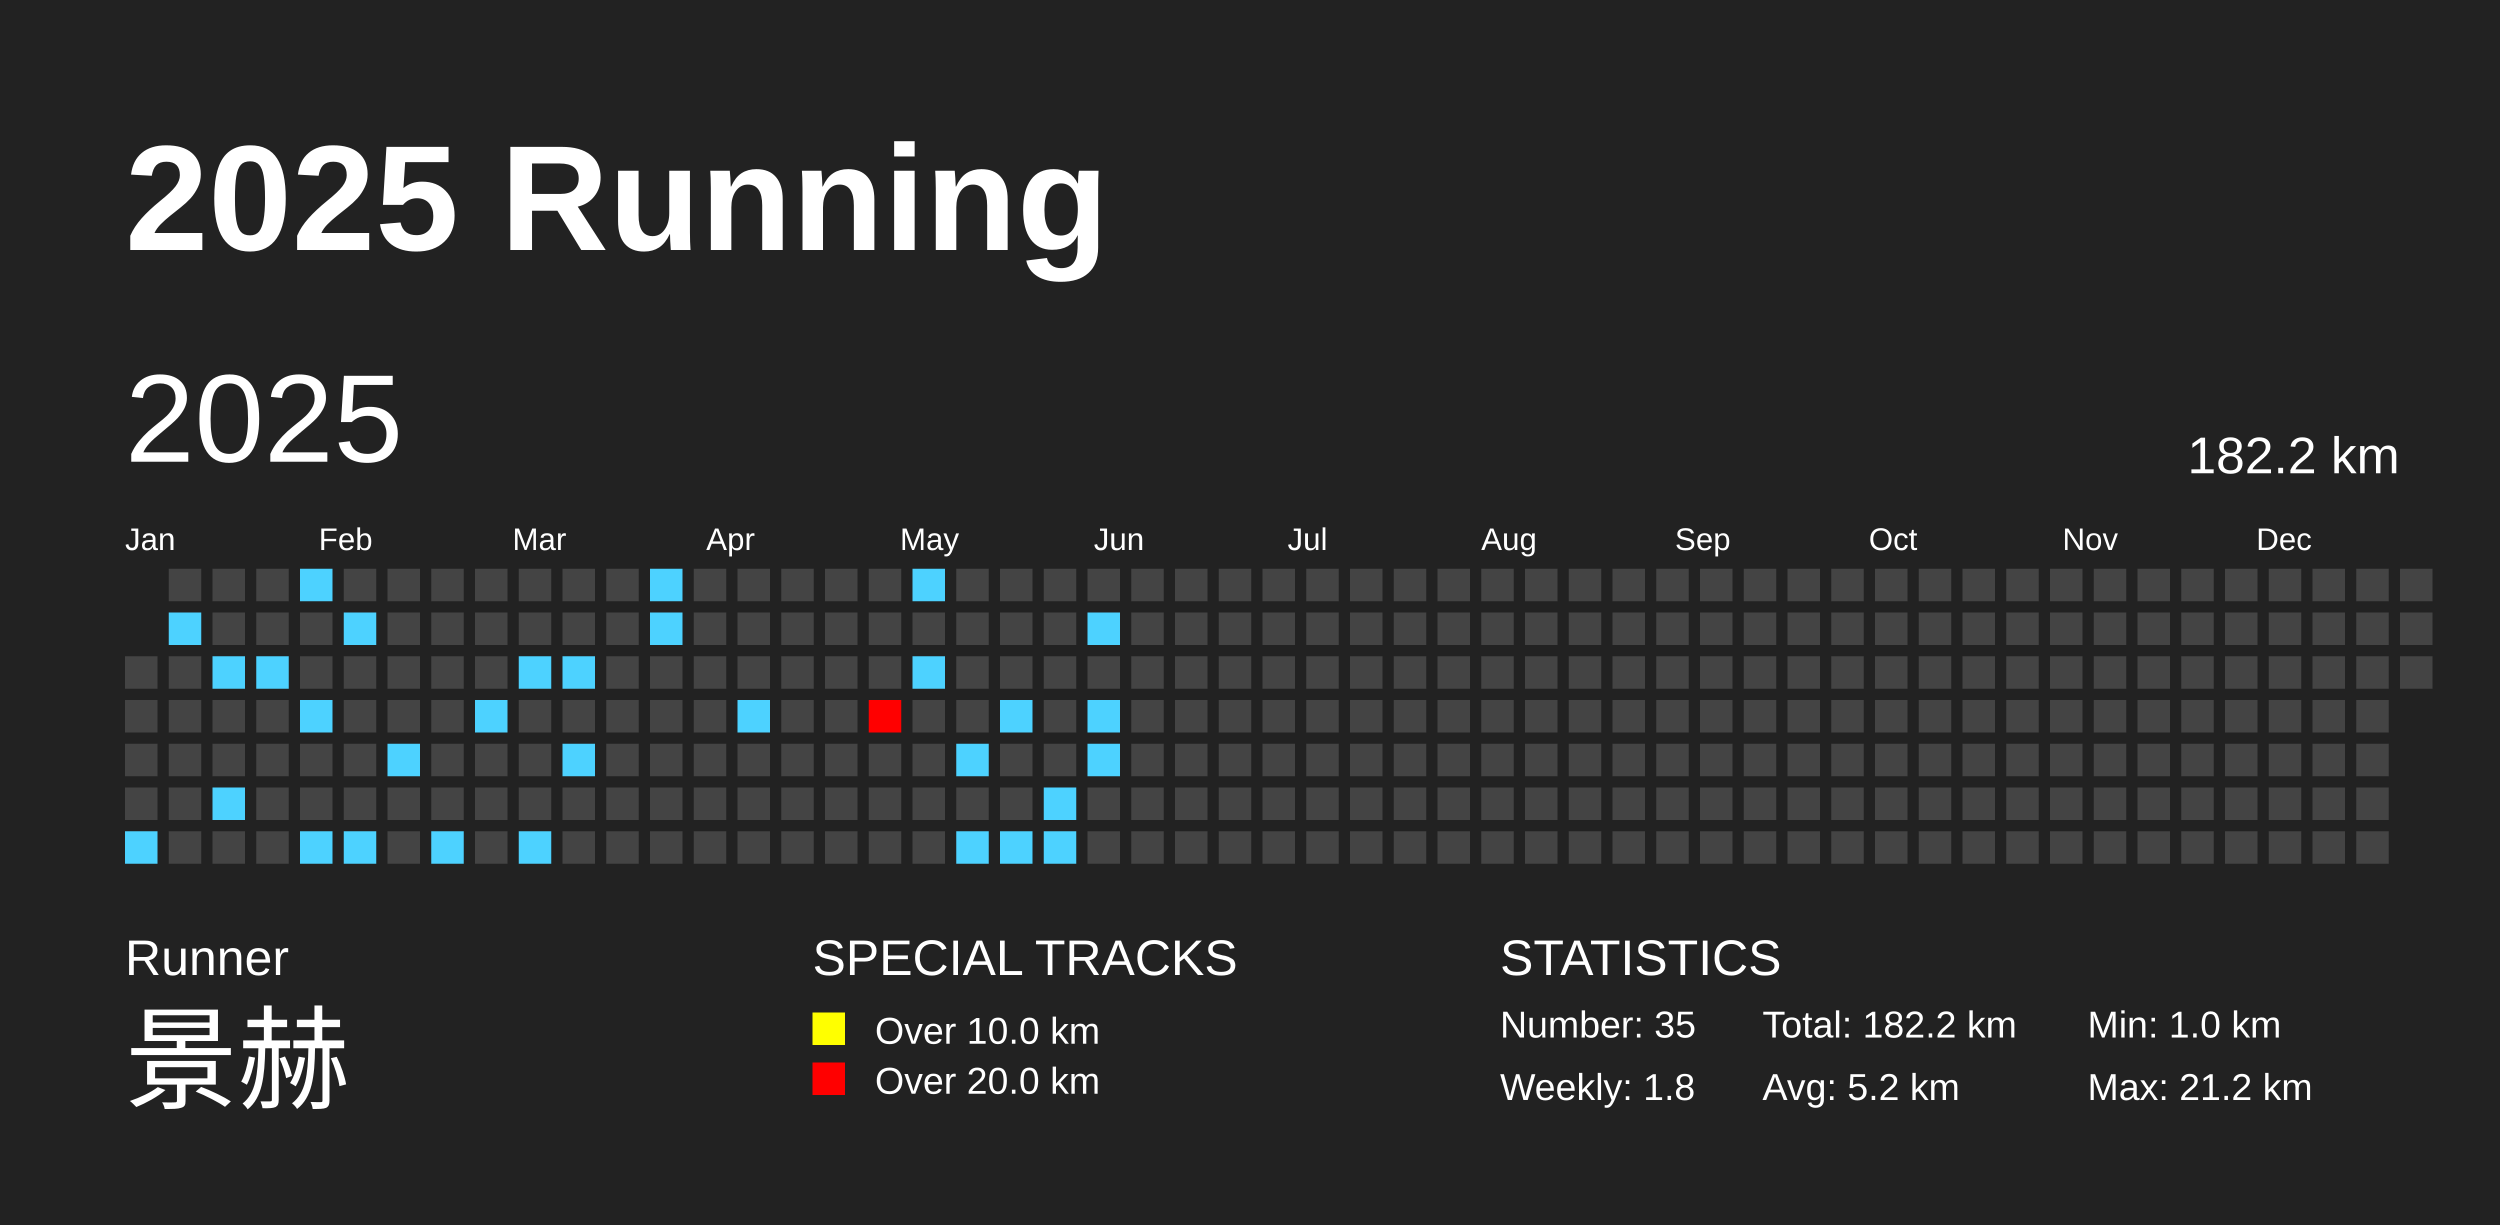
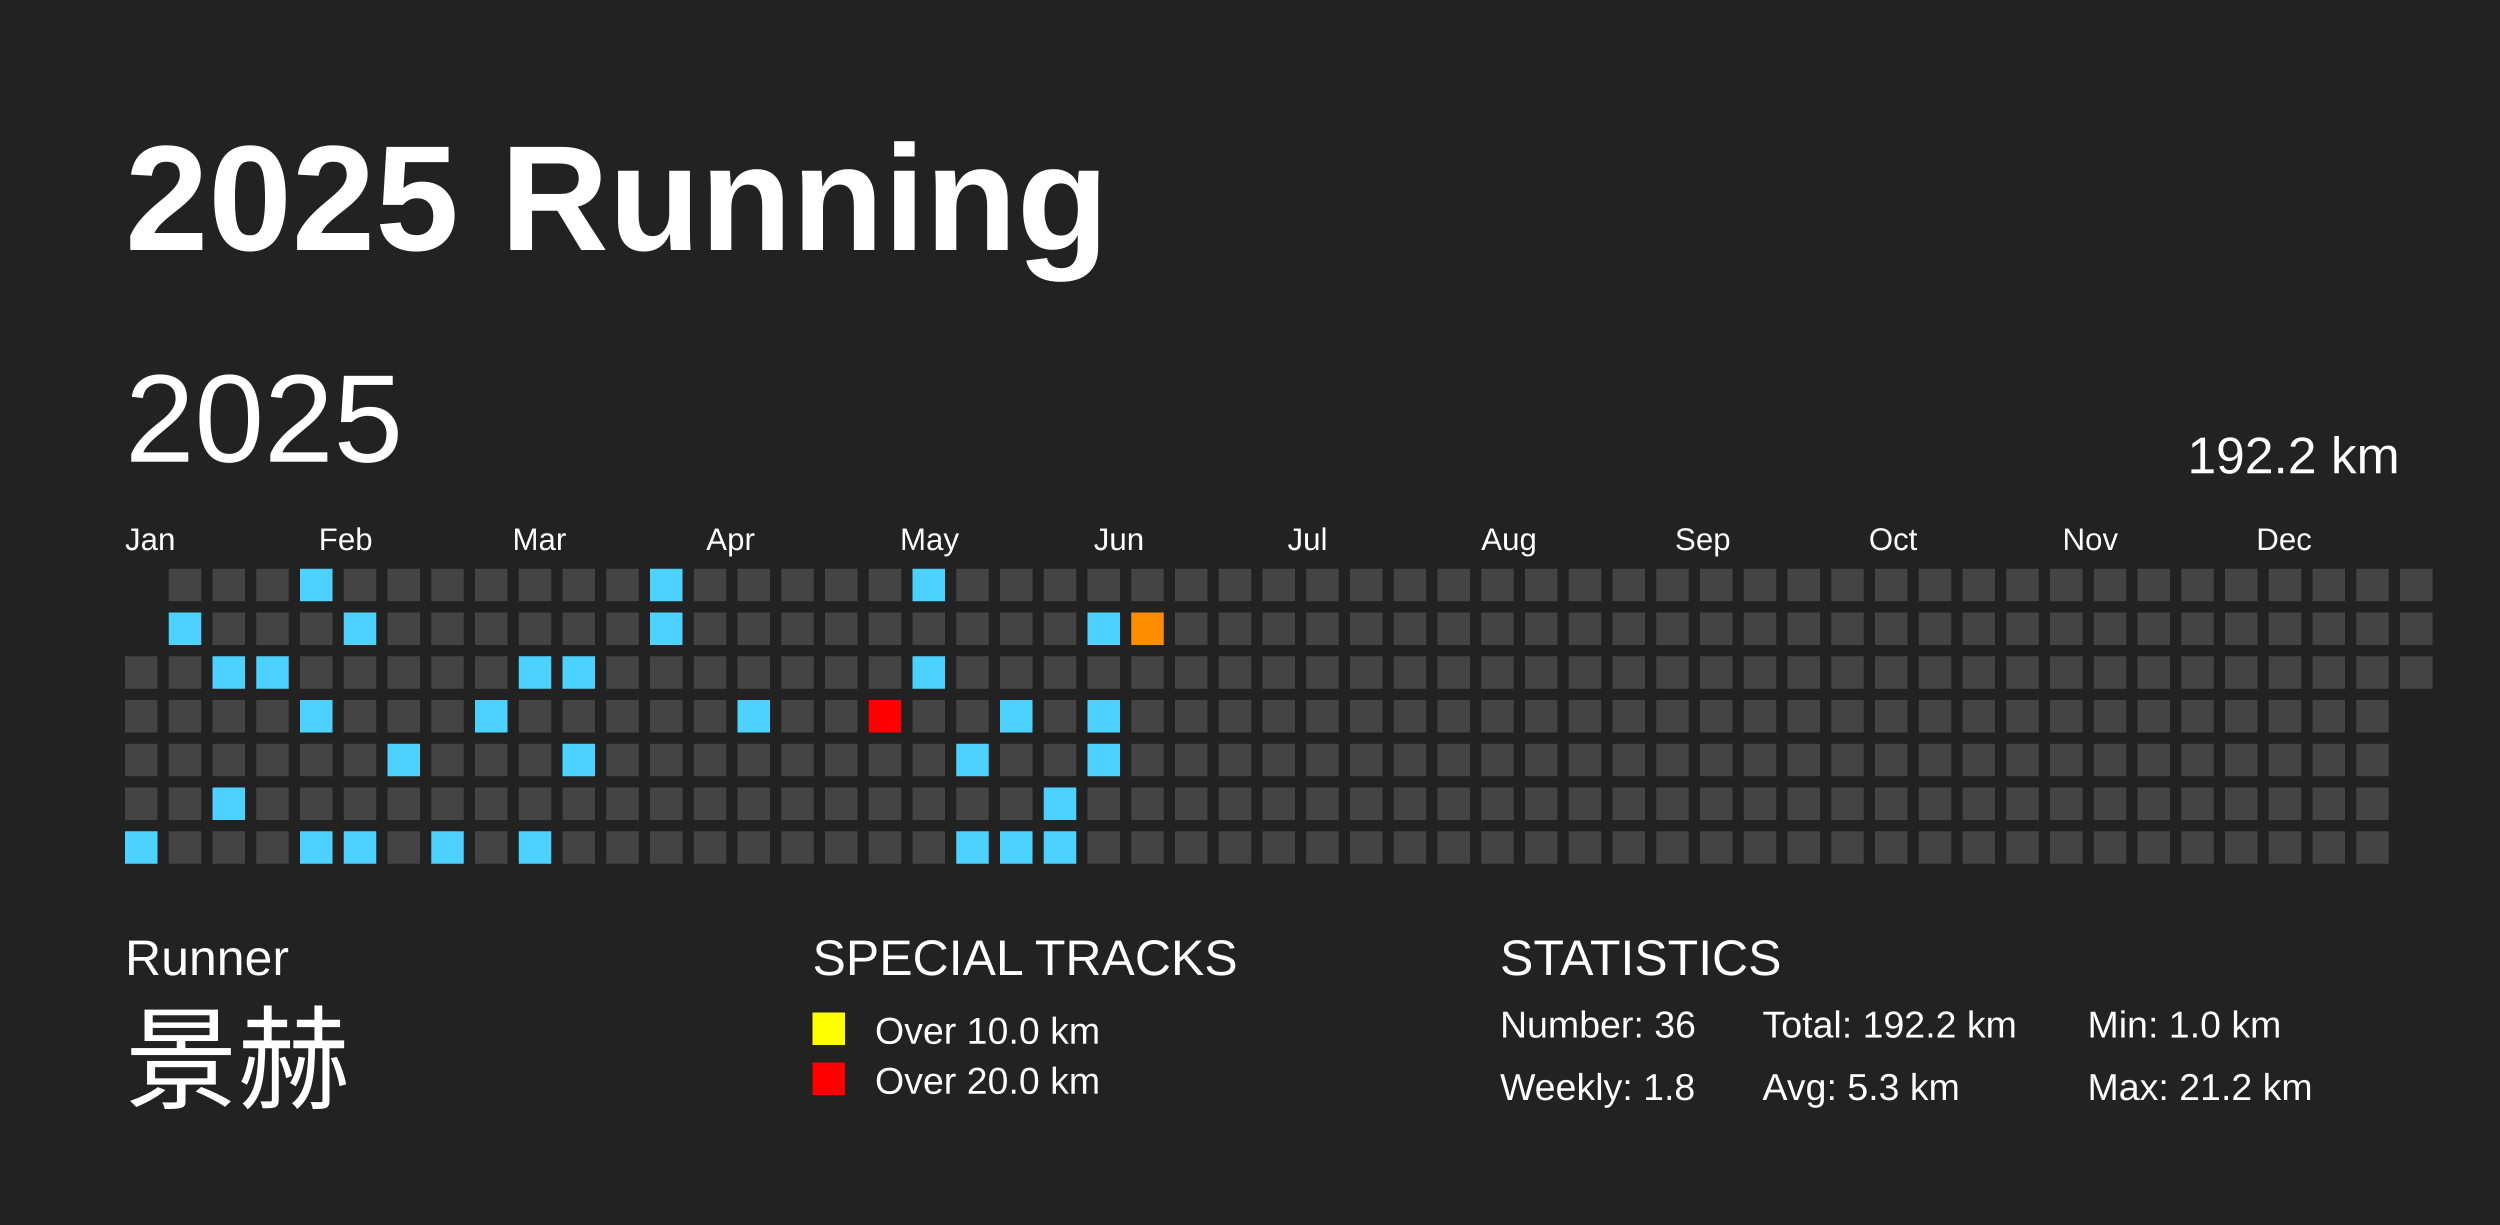
<svg xmlns="http://www.w3.org/2000/svg" baseProfile="full" height="98mm" version="1.1" viewBox="0,0,200,98" width="200mm">
  <defs />
  <rect fill="#222222" height="98" width="200" x="0" y="0" />
  <text fill="#FFFFFF" style="font-size:12px; font-family:Arial; font-weight:bold;" x="10" y="20">2025 Running</text>
  <text fill="#FFFFFF" style="font-size:4px; font-family:Arial" x="10" y="78">Runner</text>
  <text fill="#FFFFFF" style="font-size:9px; font-family:Arial" x="10" y="88">景赫</text>
  <text fill="#FFFFFF" style="font-size:4px; font-family:Arial" x="65" y="78">SPECIAL TRACKS</text>
  <rect fill="yellow" height="2.6" width="2.6" x="65" y="81" />
  <text fill="#FFFFFF" style="font-size:3px; font-family:Arial" x="70" y="83.5">Over 10.0 km</text>
  <rect fill="red" height="2.6" width="2.6" x="65" y="85" />
  <text fill="#FFFFFF" style="font-size:3px; font-family:Arial" x="70" y="87.5">Over 20.0 km</text>
  <text fill="#FFFFFF" style="font-size:4px; font-family:Arial" x="120" y="78">STATISTICS</text>
-   <text fill="#FFFFFF" style="font-size:3px; font-family:Arial" x="120" y="83">Number: 35</text>
+   <text fill="#FFFFFF" style="font-size:3px; font-family:Arial" x="120" y="83">Number: 36</text>
  <text fill="#FFFFFF" style="font-size:3px; font-family:Arial" x="120" y="88">Weekly: 1.8</text>
-   <text fill="#FFFFFF" style="font-size:3px; font-family:Arial" x="141" y="83">Total: 182.2 km</text>
-   <text fill="#FFFFFF" style="font-size:3px; font-family:Arial" x="141" y="88">Avg: 5.2 km</text>
+   <text fill="#FFFFFF" style="font-size:3px; font-family:Arial" x="141" y="83">Total: 192.2 km</text>
+   <text fill="#FFFFFF" style="font-size:3px; font-family:Arial" x="141" y="88">Avg: 5.3 km</text>
  <text fill="#FFFFFF" style="font-size:3px; font-family:Arial" x="167" y="83">Min: 1.0 km</text>
  <text fill="#FFFFFF" style="font-size:3px; font-family:Arial" x="167" y="88">Max: 21.2 km</text>
  <text dominant-baseline="hanging" fill="#FFFFFF" style="font-size:10.0px; font-family:Arial;" x="10" y="30">2025</text>
-   <text dominant-baseline="hanging" fill="#FFFFFF" style="font-size:4.125px; font-family:Arial;" x="175" y="35">182.2 km</text>
+   <text dominant-baseline="hanging" fill="#FFFFFF" style="font-size:4.125px; font-family:Arial;" x="175" y="35">192.2 km</text>
  <text fill="#FFFFFF" style="font-size:2.5px; font-family:Arial" x="10.0" y="44">Jan</text>
  <text fill="#FFFFFF" style="font-size:2.5px; font-family:Arial" x="25.5" y="44">Feb</text>
  <text fill="#FFFFFF" style="font-size:2.5px; font-family:Arial" x="41.0" y="44">Mar</text>
  <text fill="#FFFFFF" style="font-size:2.5px; font-family:Arial" x="56.5" y="44">Apr</text>
  <text fill="#FFFFFF" style="font-size:2.5px; font-family:Arial" x="72.0" y="44">May</text>
  <text fill="#FFFFFF" style="font-size:2.5px; font-family:Arial" x="87.5" y="44">Jun</text>
  <text fill="#FFFFFF" style="font-size:2.5px; font-family:Arial" x="103.0" y="44">Jul</text>
  <text fill="#FFFFFF" style="font-size:2.5px; font-family:Arial" x="118.5" y="44">Aug</text>
  <text fill="#FFFFFF" style="font-size:2.5px; font-family:Arial" x="134.0" y="44">Sep</text>
  <text fill="#FFFFFF" style="font-size:2.5px; font-family:Arial" x="149.5" y="44">Oct</text>
  <text fill="#FFFFFF" style="font-size:2.5px; font-family:Arial" x="165.0" y="44">Nov</text>
  <text fill="#FFFFFF" style="font-size:2.5px; font-family:Arial" x="180.5" y="44">Dec</text>
  <rect fill="#444444" height="2.6" width="2.6" x="10.0" y="52.5" />
  <rect fill="#444444" height="2.6" width="2.6" x="10.0" y="56.0" />
  <rect fill="#444444" height="2.6" width="2.6" x="10.0" y="59.5" />
  <rect fill="#444444" height="2.6" width="2.6" x="10.0" y="63.0" />
  <rect fill="#4dd2ff" height="2.6" width="2.6" x="10.0" y="66.5" />
  <rect fill="#444444" height="2.6" width="2.6" x="13.5" y="45.5" />
  <rect fill="#4dd2ff" height="2.6" width="2.6" x="13.5" y="49.0" />
  <rect fill="#444444" height="2.6" width="2.6" x="13.5" y="52.5" />
  <rect fill="#444444" height="2.6" width="2.6" x="13.5" y="56.0" />
  <rect fill="#444444" height="2.6" width="2.6" x="13.5" y="59.5" />
  <rect fill="#444444" height="2.6" width="2.6" x="13.5" y="63.0" />
  <rect fill="#444444" height="2.6" width="2.6" x="13.5" y="66.5" />
  <rect fill="#444444" height="2.6" width="2.6" x="17.0" y="45.5" />
  <rect fill="#444444" height="2.6" width="2.6" x="17.0" y="49.0" />
  <rect fill="#4dd2ff" height="2.6" width="2.6" x="17.0" y="52.5" />
  <rect fill="#444444" height="2.6" width="2.6" x="17.0" y="56.0" />
  <rect fill="#444444" height="2.6" width="2.6" x="17.0" y="59.5" />
  <rect fill="#4dd2ff" height="2.6" width="2.6" x="17.0" y="63.0" />
  <rect fill="#444444" height="2.6" width="2.6" x="17.0" y="66.5" />
  <rect fill="#444444" height="2.6" width="2.6" x="20.5" y="45.5" />
  <rect fill="#444444" height="2.6" width="2.6" x="20.5" y="49.0" />
  <rect fill="#4dd2ff" height="2.6" width="2.6" x="20.5" y="52.5" />
  <rect fill="#444444" height="2.6" width="2.6" x="20.5" y="56.0" />
  <rect fill="#444444" height="2.6" width="2.6" x="20.5" y="59.5" />
  <rect fill="#444444" height="2.6" width="2.6" x="20.5" y="63.0" />
  <rect fill="#444444" height="2.6" width="2.6" x="20.5" y="66.5" />
  <rect fill="#4dd2ff" height="2.6" width="2.6" x="24.0" y="45.5" />
  <rect fill="#444444" height="2.6" width="2.6" x="24.0" y="49.0" />
  <rect fill="#444444" height="2.6" width="2.6" x="24.0" y="52.5" />
  <rect fill="#4dd2ff" height="2.6" width="2.6" x="24.0" y="56.0" />
  <rect fill="#444444" height="2.6" width="2.6" x="24.0" y="59.5" />
  <rect fill="#444444" height="2.6" width="2.6" x="24.0" y="63.0" />
  <rect fill="#4dd2ff" height="2.6" width="2.6" x="24.0" y="66.5" />
  <rect fill="#444444" height="2.6" width="2.6" x="27.5" y="45.5" />
  <rect fill="#4dd2ff" height="2.6" width="2.6" x="27.5" y="49.0" />
  <rect fill="#444444" height="2.6" width="2.6" x="27.5" y="52.5" />
  <rect fill="#444444" height="2.6" width="2.6" x="27.5" y="56.0" />
  <rect fill="#444444" height="2.6" width="2.6" x="27.5" y="59.5" />
  <rect fill="#444444" height="2.6" width="2.6" x="27.5" y="63.0" />
  <rect fill="#4dd2ff" height="2.6" width="2.6" x="27.5" y="66.5" />
  <rect fill="#444444" height="2.6" width="2.6" x="31.0" y="45.5" />
  <rect fill="#444444" height="2.6" width="2.6" x="31.0" y="49.0" />
  <rect fill="#444444" height="2.6" width="2.6" x="31.0" y="52.5" />
  <rect fill="#444444" height="2.6" width="2.6" x="31.0" y="56.0" />
  <rect fill="#4dd2ff" height="2.6" width="2.6" x="31.0" y="59.5" />
  <rect fill="#444444" height="2.6" width="2.6" x="31.0" y="63.0" />
  <rect fill="#444444" height="2.6" width="2.6" x="31.0" y="66.5" />
  <rect fill="#444444" height="2.6" width="2.6" x="34.5" y="45.5" />
  <rect fill="#444444" height="2.6" width="2.6" x="34.5" y="49.0" />
  <rect fill="#444444" height="2.6" width="2.6" x="34.5" y="52.5" />
  <rect fill="#444444" height="2.6" width="2.6" x="34.5" y="56.0" />
  <rect fill="#444444" height="2.6" width="2.6" x="34.5" y="59.5" />
  <rect fill="#444444" height="2.6" width="2.6" x="34.5" y="63.0" />
  <rect fill="#4dd2ff" height="2.6" width="2.6" x="34.5" y="66.5" />
  <rect fill="#444444" height="2.6" width="2.6" x="38.0" y="45.5" />
  <rect fill="#444444" height="2.6" width="2.6" x="38.0" y="49.0" />
  <rect fill="#444444" height="2.6" width="2.6" x="38.0" y="52.5" />
  <rect fill="#4dd2ff" height="2.6" width="2.6" x="38.0" y="56.0" />
  <rect fill="#444444" height="2.6" width="2.6" x="38.0" y="59.5" />
  <rect fill="#444444" height="2.6" width="2.6" x="38.0" y="63.0" />
  <rect fill="#444444" height="2.6" width="2.6" x="38.0" y="66.5" />
  <rect fill="#444444" height="2.6" width="2.6" x="41.5" y="45.5" />
  <rect fill="#444444" height="2.6" width="2.6" x="41.5" y="49.0" />
  <rect fill="#4dd2ff" height="2.6" width="2.6" x="41.5" y="52.5" />
  <rect fill="#444444" height="2.6" width="2.6" x="41.5" y="56.0" />
  <rect fill="#444444" height="2.6" width="2.6" x="41.5" y="59.5" />
  <rect fill="#444444" height="2.6" width="2.6" x="41.5" y="63.0" />
  <rect fill="#4dd2ff" height="2.6" width="2.6" x="41.5" y="66.5" />
  <rect fill="#444444" height="2.6" width="2.6" x="45.0" y="45.5" />
  <rect fill="#444444" height="2.6" width="2.6" x="45.0" y="49.0" />
  <rect fill="#4dd2ff" height="2.6" width="2.6" x="45.0" y="52.5" />
  <rect fill="#444444" height="2.6" width="2.6" x="45.0" y="56.0" />
  <rect fill="#4dd2ff" height="2.6" width="2.6" x="45.0" y="59.5" />
  <rect fill="#444444" height="2.6" width="2.6" x="45.0" y="63.0" />
  <rect fill="#444444" height="2.6" width="2.6" x="45.0" y="66.5" />
  <rect fill="#444444" height="2.6" width="2.6" x="48.5" y="45.5" />
  <rect fill="#444444" height="2.6" width="2.6" x="48.5" y="49.0" />
  <rect fill="#444444" height="2.6" width="2.6" x="48.5" y="52.5" />
  <rect fill="#444444" height="2.6" width="2.6" x="48.5" y="56.0" />
  <rect fill="#444444" height="2.6" width="2.6" x="48.5" y="59.5" />
  <rect fill="#444444" height="2.6" width="2.6" x="48.5" y="63.0" />
  <rect fill="#444444" height="2.6" width="2.6" x="48.5" y="66.5" />
  <rect fill="#4dd2ff" height="2.6" width="2.6" x="52.0" y="45.5" />
  <rect fill="#4dd2ff" height="2.6" width="2.6" x="52.0" y="49.0" />
  <rect fill="#444444" height="2.6" width="2.6" x="52.0" y="52.5" />
  <rect fill="#444444" height="2.6" width="2.6" x="52.0" y="56.0" />
  <rect fill="#444444" height="2.6" width="2.6" x="52.0" y="59.5" />
  <rect fill="#444444" height="2.6" width="2.6" x="52.0" y="63.0" />
  <rect fill="#444444" height="2.6" width="2.6" x="52.0" y="66.5" />
  <rect fill="#444444" height="2.6" width="2.6" x="55.5" y="45.5" />
  <rect fill="#444444" height="2.6" width="2.6" x="55.5" y="49.0" />
  <rect fill="#444444" height="2.6" width="2.6" x="55.5" y="52.5" />
  <rect fill="#444444" height="2.6" width="2.6" x="55.5" y="56.0" />
  <rect fill="#444444" height="2.6" width="2.6" x="55.5" y="59.5" />
  <rect fill="#444444" height="2.6" width="2.6" x="55.5" y="63.0" />
  <rect fill="#444444" height="2.6" width="2.6" x="55.5" y="66.5" />
  <rect fill="#444444" height="2.6" width="2.6" x="59.0" y="45.5" />
  <rect fill="#444444" height="2.6" width="2.6" x="59.0" y="49.0" />
  <rect fill="#444444" height="2.6" width="2.6" x="59.0" y="52.5" />
  <rect fill="#4dd2ff" height="2.6" width="2.6" x="59.0" y="56.0" />
  <rect fill="#444444" height="2.6" width="2.6" x="59.0" y="59.5" />
  <rect fill="#444444" height="2.6" width="2.6" x="59.0" y="63.0" />
  <rect fill="#444444" height="2.6" width="2.6" x="59.0" y="66.5" />
  <rect fill="#444444" height="2.6" width="2.6" x="62.5" y="45.5" />
  <rect fill="#444444" height="2.6" width="2.6" x="62.5" y="49.0" />
  <rect fill="#444444" height="2.6" width="2.6" x="62.5" y="52.5" />
  <rect fill="#444444" height="2.6" width="2.6" x="62.5" y="56.0" />
  <rect fill="#444444" height="2.6" width="2.6" x="62.5" y="59.5" />
  <rect fill="#444444" height="2.6" width="2.6" x="62.5" y="63.0" />
  <rect fill="#444444" height="2.6" width="2.6" x="62.5" y="66.5" />
  <rect fill="#444444" height="2.6" width="2.6" x="66.0" y="45.5" />
  <rect fill="#444444" height="2.6" width="2.6" x="66.0" y="49.0" />
  <rect fill="#444444" height="2.6" width="2.6" x="66.0" y="52.5" />
  <rect fill="#444444" height="2.6" width="2.6" x="66.0" y="56.0" />
  <rect fill="#444444" height="2.6" width="2.6" x="66.0" y="59.5" />
  <rect fill="#444444" height="2.6" width="2.6" x="66.0" y="63.0" />
  <rect fill="#444444" height="2.6" width="2.6" x="66.0" y="66.5" />
  <rect fill="#444444" height="2.6" width="2.6" x="69.5" y="45.5" />
  <rect fill="#444444" height="2.6" width="2.6" x="69.5" y="49.0" />
  <rect fill="#444444" height="2.6" width="2.6" x="69.5" y="52.5" />
  <rect fill="red" height="2.6" width="2.6" x="69.5" y="56.0" />
  <rect fill="#444444" height="2.6" width="2.6" x="69.5" y="59.5" />
  <rect fill="#444444" height="2.6" width="2.6" x="69.5" y="63.0" />
  <rect fill="#444444" height="2.6" width="2.6" x="69.5" y="66.5" />
  <rect fill="#4dd2ff" height="2.6" width="2.6" x="73.0" y="45.5" />
  <rect fill="#444444" height="2.6" width="2.6" x="73.0" y="49.0" />
  <rect fill="#4dd2ff" height="2.6" width="2.6" x="73.0" y="52.5" />
  <rect fill="#444444" height="2.6" width="2.6" x="73.0" y="56.0" />
  <rect fill="#444444" height="2.6" width="2.6" x="73.0" y="59.5" />
  <rect fill="#444444" height="2.6" width="2.6" x="73.0" y="63.0" />
  <rect fill="#444444" height="2.6" width="2.6" x="73.0" y="66.5" />
  <rect fill="#444444" height="2.6" width="2.6" x="76.5" y="45.5" />
  <rect fill="#444444" height="2.6" width="2.6" x="76.5" y="49.0" />
  <rect fill="#444444" height="2.6" width="2.6" x="76.5" y="52.5" />
  <rect fill="#444444" height="2.6" width="2.6" x="76.5" y="56.0" />
  <rect fill="#4dd2ff" height="2.6" width="2.6" x="76.5" y="59.5" />
  <rect fill="#444444" height="2.6" width="2.6" x="76.5" y="63.0" />
  <rect fill="#4dd2ff" height="2.6" width="2.6" x="76.5" y="66.5" />
  <rect fill="#444444" height="2.6" width="2.6" x="80.0" y="45.5" />
  <rect fill="#444444" height="2.6" width="2.6" x="80.0" y="49.0" />
  <rect fill="#444444" height="2.6" width="2.6" x="80.0" y="52.5" />
  <rect fill="#4dd2ff" height="2.6" width="2.6" x="80.0" y="56.0" />
  <rect fill="#444444" height="2.6" width="2.6" x="80.0" y="59.5" />
  <rect fill="#444444" height="2.6" width="2.6" x="80.0" y="63.0" />
  <rect fill="#4dd2ff" height="2.6" width="2.6" x="80.0" y="66.5" />
  <rect fill="#444444" height="2.6" width="2.6" x="83.5" y="45.5" />
  <rect fill="#444444" height="2.6" width="2.6" x="83.5" y="49.0" />
  <rect fill="#444444" height="2.6" width="2.6" x="83.5" y="52.5" />
  <rect fill="#444444" height="2.6" width="2.6" x="83.5" y="56.0" />
  <rect fill="#444444" height="2.6" width="2.6" x="83.5" y="59.5" />
  <rect fill="#4dd2ff" height="2.6" width="2.6" x="83.5" y="63.0" />
  <rect fill="#4dd2ff" height="2.6" width="2.6" x="83.5" y="66.5" />
  <rect fill="#444444" height="2.6" width="2.6" x="87.0" y="45.5" />
  <rect fill="#4dd2ff" height="2.6" width="2.6" x="87.0" y="49.0" />
  <rect fill="#444444" height="2.6" width="2.6" x="87.0" y="52.5" />
  <rect fill="#4dd2ff" height="2.6" width="2.6" x="87.0" y="56.0" />
  <rect fill="#4dd2ff" height="2.6" width="2.6" x="87.0" y="59.5" />
  <rect fill="#444444" height="2.6" width="2.6" x="87.0" y="63.0" />
  <rect fill="#444444" height="2.6" width="2.6" x="87.0" y="66.5" />
  <rect fill="#444444" height="2.6" width="2.6" x="90.5" y="45.5" />
-   <rect fill="#444444" height="2.6" width="2.6" x="90.5" y="49.0" />
+   <rect fill="#ff8d00" height="2.6" width="2.6" x="90.5" y="49.0" />
  <rect fill="#444444" height="2.6" width="2.6" x="90.5" y="52.5" />
  <rect fill="#444444" height="2.6" width="2.6" x="90.5" y="56.0" />
  <rect fill="#444444" height="2.6" width="2.6" x="90.5" y="59.5" />
  <rect fill="#444444" height="2.6" width="2.6" x="90.5" y="63.0" />
  <rect fill="#444444" height="2.6" width="2.6" x="90.5" y="66.5" />
  <rect fill="#444444" height="2.6" width="2.6" x="94.0" y="45.5" />
  <rect fill="#444444" height="2.6" width="2.6" x="94.0" y="49.0" />
  <rect fill="#444444" height="2.6" width="2.6" x="94.0" y="52.5" />
  <rect fill="#444444" height="2.6" width="2.6" x="94.0" y="56.0" />
  <rect fill="#444444" height="2.6" width="2.6" x="94.0" y="59.5" />
  <rect fill="#444444" height="2.6" width="2.6" x="94.0" y="63.0" />
  <rect fill="#444444" height="2.6" width="2.6" x="94.0" y="66.5" />
  <rect fill="#444444" height="2.6" width="2.6" x="97.5" y="45.5" />
  <rect fill="#444444" height="2.6" width="2.6" x="97.5" y="49.0" />
  <rect fill="#444444" height="2.6" width="2.6" x="97.5" y="52.5" />
  <rect fill="#444444" height="2.6" width="2.6" x="97.5" y="56.0" />
  <rect fill="#444444" height="2.6" width="2.6" x="97.5" y="59.5" />
  <rect fill="#444444" height="2.6" width="2.6" x="97.5" y="63.0" />
  <rect fill="#444444" height="2.6" width="2.6" x="97.5" y="66.5" />
  <rect fill="#444444" height="2.6" width="2.6" x="101.0" y="45.5" />
  <rect fill="#444444" height="2.6" width="2.6" x="101.0" y="49.0" />
  <rect fill="#444444" height="2.6" width="2.6" x="101.0" y="52.5" />
  <rect fill="#444444" height="2.6" width="2.6" x="101.0" y="56.0" />
  <rect fill="#444444" height="2.6" width="2.6" x="101.0" y="59.5" />
  <rect fill="#444444" height="2.6" width="2.6" x="101.0" y="63.0" />
  <rect fill="#444444" height="2.6" width="2.6" x="101.0" y="66.5" />
  <rect fill="#444444" height="2.6" width="2.6" x="104.5" y="45.5" />
  <rect fill="#444444" height="2.6" width="2.6" x="104.5" y="49.0" />
  <rect fill="#444444" height="2.6" width="2.6" x="104.5" y="52.5" />
  <rect fill="#444444" height="2.6" width="2.6" x="104.5" y="56.0" />
  <rect fill="#444444" height="2.6" width="2.6" x="104.5" y="59.5" />
  <rect fill="#444444" height="2.6" width="2.6" x="104.5" y="63.0" />
  <rect fill="#444444" height="2.6" width="2.6" x="104.5" y="66.5" />
  <rect fill="#444444" height="2.6" width="2.6" x="108.0" y="45.5" />
  <rect fill="#444444" height="2.6" width="2.6" x="108.0" y="49.0" />
  <rect fill="#444444" height="2.6" width="2.6" x="108.0" y="52.5" />
  <rect fill="#444444" height="2.6" width="2.6" x="108.0" y="56.0" />
  <rect fill="#444444" height="2.6" width="2.6" x="108.0" y="59.5" />
  <rect fill="#444444" height="2.6" width="2.6" x="108.0" y="63.0" />
  <rect fill="#444444" height="2.6" width="2.6" x="108.0" y="66.5" />
  <rect fill="#444444" height="2.6" width="2.6" x="111.5" y="45.5" />
  <rect fill="#444444" height="2.6" width="2.6" x="111.5" y="49.0" />
  <rect fill="#444444" height="2.6" width="2.6" x="111.5" y="52.5" />
  <rect fill="#444444" height="2.6" width="2.6" x="111.5" y="56.0" />
  <rect fill="#444444" height="2.6" width="2.6" x="111.5" y="59.5" />
  <rect fill="#444444" height="2.6" width="2.6" x="111.5" y="63.0" />
  <rect fill="#444444" height="2.6" width="2.6" x="111.5" y="66.5" />
  <rect fill="#444444" height="2.6" width="2.6" x="115.0" y="45.5" />
  <rect fill="#444444" height="2.6" width="2.6" x="115.0" y="49.0" />
  <rect fill="#444444" height="2.6" width="2.6" x="115.0" y="52.5" />
  <rect fill="#444444" height="2.6" width="2.6" x="115.0" y="56.0" />
  <rect fill="#444444" height="2.6" width="2.6" x="115.0" y="59.5" />
  <rect fill="#444444" height="2.6" width="2.6" x="115.0" y="63.0" />
  <rect fill="#444444" height="2.6" width="2.6" x="115.0" y="66.5" />
  <rect fill="#444444" height="2.6" width="2.6" x="118.5" y="45.5" />
  <rect fill="#444444" height="2.6" width="2.6" x="118.5" y="49.0" />
  <rect fill="#444444" height="2.6" width="2.6" x="118.5" y="52.5" />
  <rect fill="#444444" height="2.6" width="2.6" x="118.5" y="56.0" />
  <rect fill="#444444" height="2.6" width="2.6" x="118.5" y="59.5" />
  <rect fill="#444444" height="2.6" width="2.6" x="118.5" y="63.0" />
  <rect fill="#444444" height="2.6" width="2.6" x="118.5" y="66.5" />
  <rect fill="#444444" height="2.6" width="2.6" x="122.0" y="45.5" />
  <rect fill="#444444" height="2.6" width="2.6" x="122.0" y="49.0" />
  <rect fill="#444444" height="2.6" width="2.6" x="122.0" y="52.5" />
  <rect fill="#444444" height="2.6" width="2.6" x="122.0" y="56.0" />
  <rect fill="#444444" height="2.6" width="2.6" x="122.0" y="59.5" />
  <rect fill="#444444" height="2.6" width="2.6" x="122.0" y="63.0" />
  <rect fill="#444444" height="2.6" width="2.6" x="122.0" y="66.5" />
  <rect fill="#444444" height="2.6" width="2.6" x="125.5" y="45.5" />
  <rect fill="#444444" height="2.6" width="2.6" x="125.5" y="49.0" />
  <rect fill="#444444" height="2.6" width="2.6" x="125.5" y="52.5" />
  <rect fill="#444444" height="2.6" width="2.6" x="125.5" y="56.0" />
  <rect fill="#444444" height="2.6" width="2.6" x="125.5" y="59.5" />
  <rect fill="#444444" height="2.6" width="2.6" x="125.5" y="63.0" />
  <rect fill="#444444" height="2.6" width="2.6" x="125.5" y="66.5" />
  <rect fill="#444444" height="2.6" width="2.6" x="129.0" y="45.5" />
  <rect fill="#444444" height="2.6" width="2.6" x="129.0" y="49.0" />
  <rect fill="#444444" height="2.6" width="2.6" x="129.0" y="52.5" />
  <rect fill="#444444" height="2.6" width="2.6" x="129.0" y="56.0" />
  <rect fill="#444444" height="2.6" width="2.6" x="129.0" y="59.5" />
  <rect fill="#444444" height="2.6" width="2.6" x="129.0" y="63.0" />
  <rect fill="#444444" height="2.6" width="2.6" x="129.0" y="66.5" />
  <rect fill="#444444" height="2.6" width="2.6" x="132.5" y="45.5" />
  <rect fill="#444444" height="2.6" width="2.6" x="132.5" y="49.0" />
  <rect fill="#444444" height="2.6" width="2.6" x="132.5" y="52.5" />
  <rect fill="#444444" height="2.6" width="2.6" x="132.5" y="56.0" />
  <rect fill="#444444" height="2.6" width="2.6" x="132.5" y="59.5" />
  <rect fill="#444444" height="2.6" width="2.6" x="132.5" y="63.0" />
  <rect fill="#444444" height="2.6" width="2.6" x="132.5" y="66.5" />
  <rect fill="#444444" height="2.6" width="2.6" x="136.0" y="45.5" />
  <rect fill="#444444" height="2.6" width="2.6" x="136.0" y="49.0" />
  <rect fill="#444444" height="2.6" width="2.6" x="136.0" y="52.5" />
  <rect fill="#444444" height="2.6" width="2.6" x="136.0" y="56.0" />
  <rect fill="#444444" height="2.6" width="2.6" x="136.0" y="59.5" />
  <rect fill="#444444" height="2.6" width="2.6" x="136.0" y="63.0" />
  <rect fill="#444444" height="2.6" width="2.6" x="136.0" y="66.5" />
  <rect fill="#444444" height="2.6" width="2.6" x="139.5" y="45.5" />
  <rect fill="#444444" height="2.6" width="2.6" x="139.5" y="49.0" />
  <rect fill="#444444" height="2.6" width="2.6" x="139.5" y="52.5" />
  <rect fill="#444444" height="2.6" width="2.6" x="139.5" y="56.0" />
  <rect fill="#444444" height="2.6" width="2.6" x="139.5" y="59.5" />
  <rect fill="#444444" height="2.6" width="2.6" x="139.5" y="63.0" />
  <rect fill="#444444" height="2.6" width="2.6" x="139.5" y="66.5" />
  <rect fill="#444444" height="2.6" width="2.6" x="143.0" y="45.5" />
  <rect fill="#444444" height="2.6" width="2.6" x="143.0" y="49.0" />
  <rect fill="#444444" height="2.6" width="2.6" x="143.0" y="52.5" />
  <rect fill="#444444" height="2.6" width="2.6" x="143.0" y="56.0" />
  <rect fill="#444444" height="2.6" width="2.6" x="143.0" y="59.5" />
  <rect fill="#444444" height="2.6" width="2.6" x="143.0" y="63.0" />
  <rect fill="#444444" height="2.6" width="2.6" x="143.0" y="66.5" />
  <rect fill="#444444" height="2.6" width="2.6" x="146.5" y="45.5" />
  <rect fill="#444444" height="2.6" width="2.6" x="146.5" y="49.0" />
  <rect fill="#444444" height="2.6" width="2.6" x="146.5" y="52.5" />
  <rect fill="#444444" height="2.6" width="2.6" x="146.5" y="56.0" />
  <rect fill="#444444" height="2.6" width="2.6" x="146.5" y="59.5" />
  <rect fill="#444444" height="2.6" width="2.6" x="146.5" y="63.0" />
  <rect fill="#444444" height="2.6" width="2.6" x="146.5" y="66.5" />
  <rect fill="#444444" height="2.6" width="2.6" x="150.0" y="45.5" />
  <rect fill="#444444" height="2.6" width="2.6" x="150.0" y="49.0" />
  <rect fill="#444444" height="2.6" width="2.6" x="150.0" y="52.5" />
  <rect fill="#444444" height="2.6" width="2.6" x="150.0" y="56.0" />
  <rect fill="#444444" height="2.6" width="2.6" x="150.0" y="59.5" />
  <rect fill="#444444" height="2.6" width="2.6" x="150.0" y="63.0" />
  <rect fill="#444444" height="2.6" width="2.6" x="150.0" y="66.5" />
  <rect fill="#444444" height="2.6" width="2.6" x="153.5" y="45.5" />
  <rect fill="#444444" height="2.6" width="2.6" x="153.5" y="49.0" />
  <rect fill="#444444" height="2.6" width="2.6" x="153.5" y="52.5" />
  <rect fill="#444444" height="2.6" width="2.6" x="153.5" y="56.0" />
  <rect fill="#444444" height="2.6" width="2.6" x="153.5" y="59.5" />
  <rect fill="#444444" height="2.6" width="2.6" x="153.5" y="63.0" />
  <rect fill="#444444" height="2.6" width="2.6" x="153.5" y="66.5" />
  <rect fill="#444444" height="2.6" width="2.6" x="157.0" y="45.5" />
  <rect fill="#444444" height="2.6" width="2.6" x="157.0" y="49.0" />
  <rect fill="#444444" height="2.6" width="2.6" x="157.0" y="52.5" />
  <rect fill="#444444" height="2.6" width="2.6" x="157.0" y="56.0" />
  <rect fill="#444444" height="2.6" width="2.6" x="157.0" y="59.5" />
  <rect fill="#444444" height="2.6" width="2.6" x="157.0" y="63.0" />
  <rect fill="#444444" height="2.6" width="2.6" x="157.0" y="66.5" />
  <rect fill="#444444" height="2.6" width="2.6" x="160.5" y="45.5" />
  <rect fill="#444444" height="2.6" width="2.6" x="160.5" y="49.0" />
  <rect fill="#444444" height="2.6" width="2.6" x="160.5" y="52.5" />
  <rect fill="#444444" height="2.6" width="2.6" x="160.5" y="56.0" />
  <rect fill="#444444" height="2.6" width="2.6" x="160.5" y="59.5" />
  <rect fill="#444444" height="2.6" width="2.6" x="160.5" y="63.0" />
  <rect fill="#444444" height="2.6" width="2.6" x="160.5" y="66.5" />
  <rect fill="#444444" height="2.6" width="2.6" x="164.0" y="45.5" />
  <rect fill="#444444" height="2.6" width="2.6" x="164.0" y="49.0" />
  <rect fill="#444444" height="2.6" width="2.6" x="164.0" y="52.5" />
  <rect fill="#444444" height="2.6" width="2.6" x="164.0" y="56.0" />
  <rect fill="#444444" height="2.6" width="2.6" x="164.0" y="59.5" />
  <rect fill="#444444" height="2.6" width="2.6" x="164.0" y="63.0" />
  <rect fill="#444444" height="2.6" width="2.6" x="164.0" y="66.5" />
  <rect fill="#444444" height="2.6" width="2.6" x="167.5" y="45.5" />
  <rect fill="#444444" height="2.6" width="2.6" x="167.5" y="49.0" />
  <rect fill="#444444" height="2.6" width="2.6" x="167.5" y="52.5" />
  <rect fill="#444444" height="2.6" width="2.6" x="167.5" y="56.0" />
  <rect fill="#444444" height="2.6" width="2.6" x="167.5" y="59.5" />
  <rect fill="#444444" height="2.6" width="2.6" x="167.5" y="63.0" />
  <rect fill="#444444" height="2.6" width="2.6" x="167.5" y="66.5" />
  <rect fill="#444444" height="2.6" width="2.6" x="171.0" y="45.5" />
  <rect fill="#444444" height="2.6" width="2.6" x="171.0" y="49.0" />
  <rect fill="#444444" height="2.6" width="2.6" x="171.0" y="52.5" />
  <rect fill="#444444" height="2.6" width="2.6" x="171.0" y="56.0" />
  <rect fill="#444444" height="2.6" width="2.6" x="171.0" y="59.5" />
  <rect fill="#444444" height="2.6" width="2.6" x="171.0" y="63.0" />
  <rect fill="#444444" height="2.6" width="2.6" x="171.0" y="66.5" />
  <rect fill="#444444" height="2.6" width="2.6" x="174.5" y="45.5" />
  <rect fill="#444444" height="2.6" width="2.6" x="174.5" y="49.0" />
  <rect fill="#444444" height="2.6" width="2.6" x="174.5" y="52.5" />
  <rect fill="#444444" height="2.6" width="2.6" x="174.5" y="56.0" />
  <rect fill="#444444" height="2.6" width="2.6" x="174.5" y="59.5" />
  <rect fill="#444444" height="2.6" width="2.6" x="174.5" y="63.0" />
  <rect fill="#444444" height="2.6" width="2.6" x="174.5" y="66.5" />
  <rect fill="#444444" height="2.6" width="2.6" x="178.0" y="45.5" />
  <rect fill="#444444" height="2.6" width="2.6" x="178.0" y="49.0" />
  <rect fill="#444444" height="2.6" width="2.6" x="178.0" y="52.5" />
  <rect fill="#444444" height="2.6" width="2.6" x="178.0" y="56.0" />
  <rect fill="#444444" height="2.6" width="2.6" x="178.0" y="59.5" />
  <rect fill="#444444" height="2.6" width="2.6" x="178.0" y="63.0" />
  <rect fill="#444444" height="2.6" width="2.6" x="178.0" y="66.5" />
  <rect fill="#444444" height="2.6" width="2.6" x="181.5" y="45.5" />
  <rect fill="#444444" height="2.6" width="2.6" x="181.5" y="49.0" />
  <rect fill="#444444" height="2.6" width="2.6" x="181.5" y="52.5" />
  <rect fill="#444444" height="2.6" width="2.6" x="181.5" y="56.0" />
  <rect fill="#444444" height="2.6" width="2.6" x="181.5" y="59.5" />
  <rect fill="#444444" height="2.6" width="2.6" x="181.5" y="63.0" />
  <rect fill="#444444" height="2.6" width="2.6" x="181.5" y="66.5" />
  <rect fill="#444444" height="2.6" width="2.6" x="185.0" y="45.5" />
  <rect fill="#444444" height="2.6" width="2.6" x="185.0" y="49.0" />
  <rect fill="#444444" height="2.6" width="2.6" x="185.0" y="52.5" />
  <rect fill="#444444" height="2.6" width="2.6" x="185.0" y="56.0" />
  <rect fill="#444444" height="2.6" width="2.6" x="185.0" y="59.5" />
  <rect fill="#444444" height="2.6" width="2.6" x="185.0" y="63.0" />
  <rect fill="#444444" height="2.6" width="2.6" x="185.0" y="66.5" />
  <rect fill="#444444" height="2.6" width="2.6" x="188.5" y="45.5" />
  <rect fill="#444444" height="2.6" width="2.6" x="188.5" y="49.0" />
  <rect fill="#444444" height="2.6" width="2.6" x="188.5" y="52.5" />
  <rect fill="#444444" height="2.6" width="2.6" x="188.5" y="56.0" />
  <rect fill="#444444" height="2.6" width="2.6" x="188.5" y="59.5" />
  <rect fill="#444444" height="2.6" width="2.6" x="188.5" y="63.0" />
  <rect fill="#444444" height="2.6" width="2.6" x="188.5" y="66.5" />
  <rect fill="#444444" height="2.6" width="2.6" x="192.0" y="45.5" />
  <rect fill="#444444" height="2.6" width="2.6" x="192.0" y="49.0" />
  <rect fill="#444444" height="2.6" width="2.6" x="192.0" y="52.5" />
</svg>
